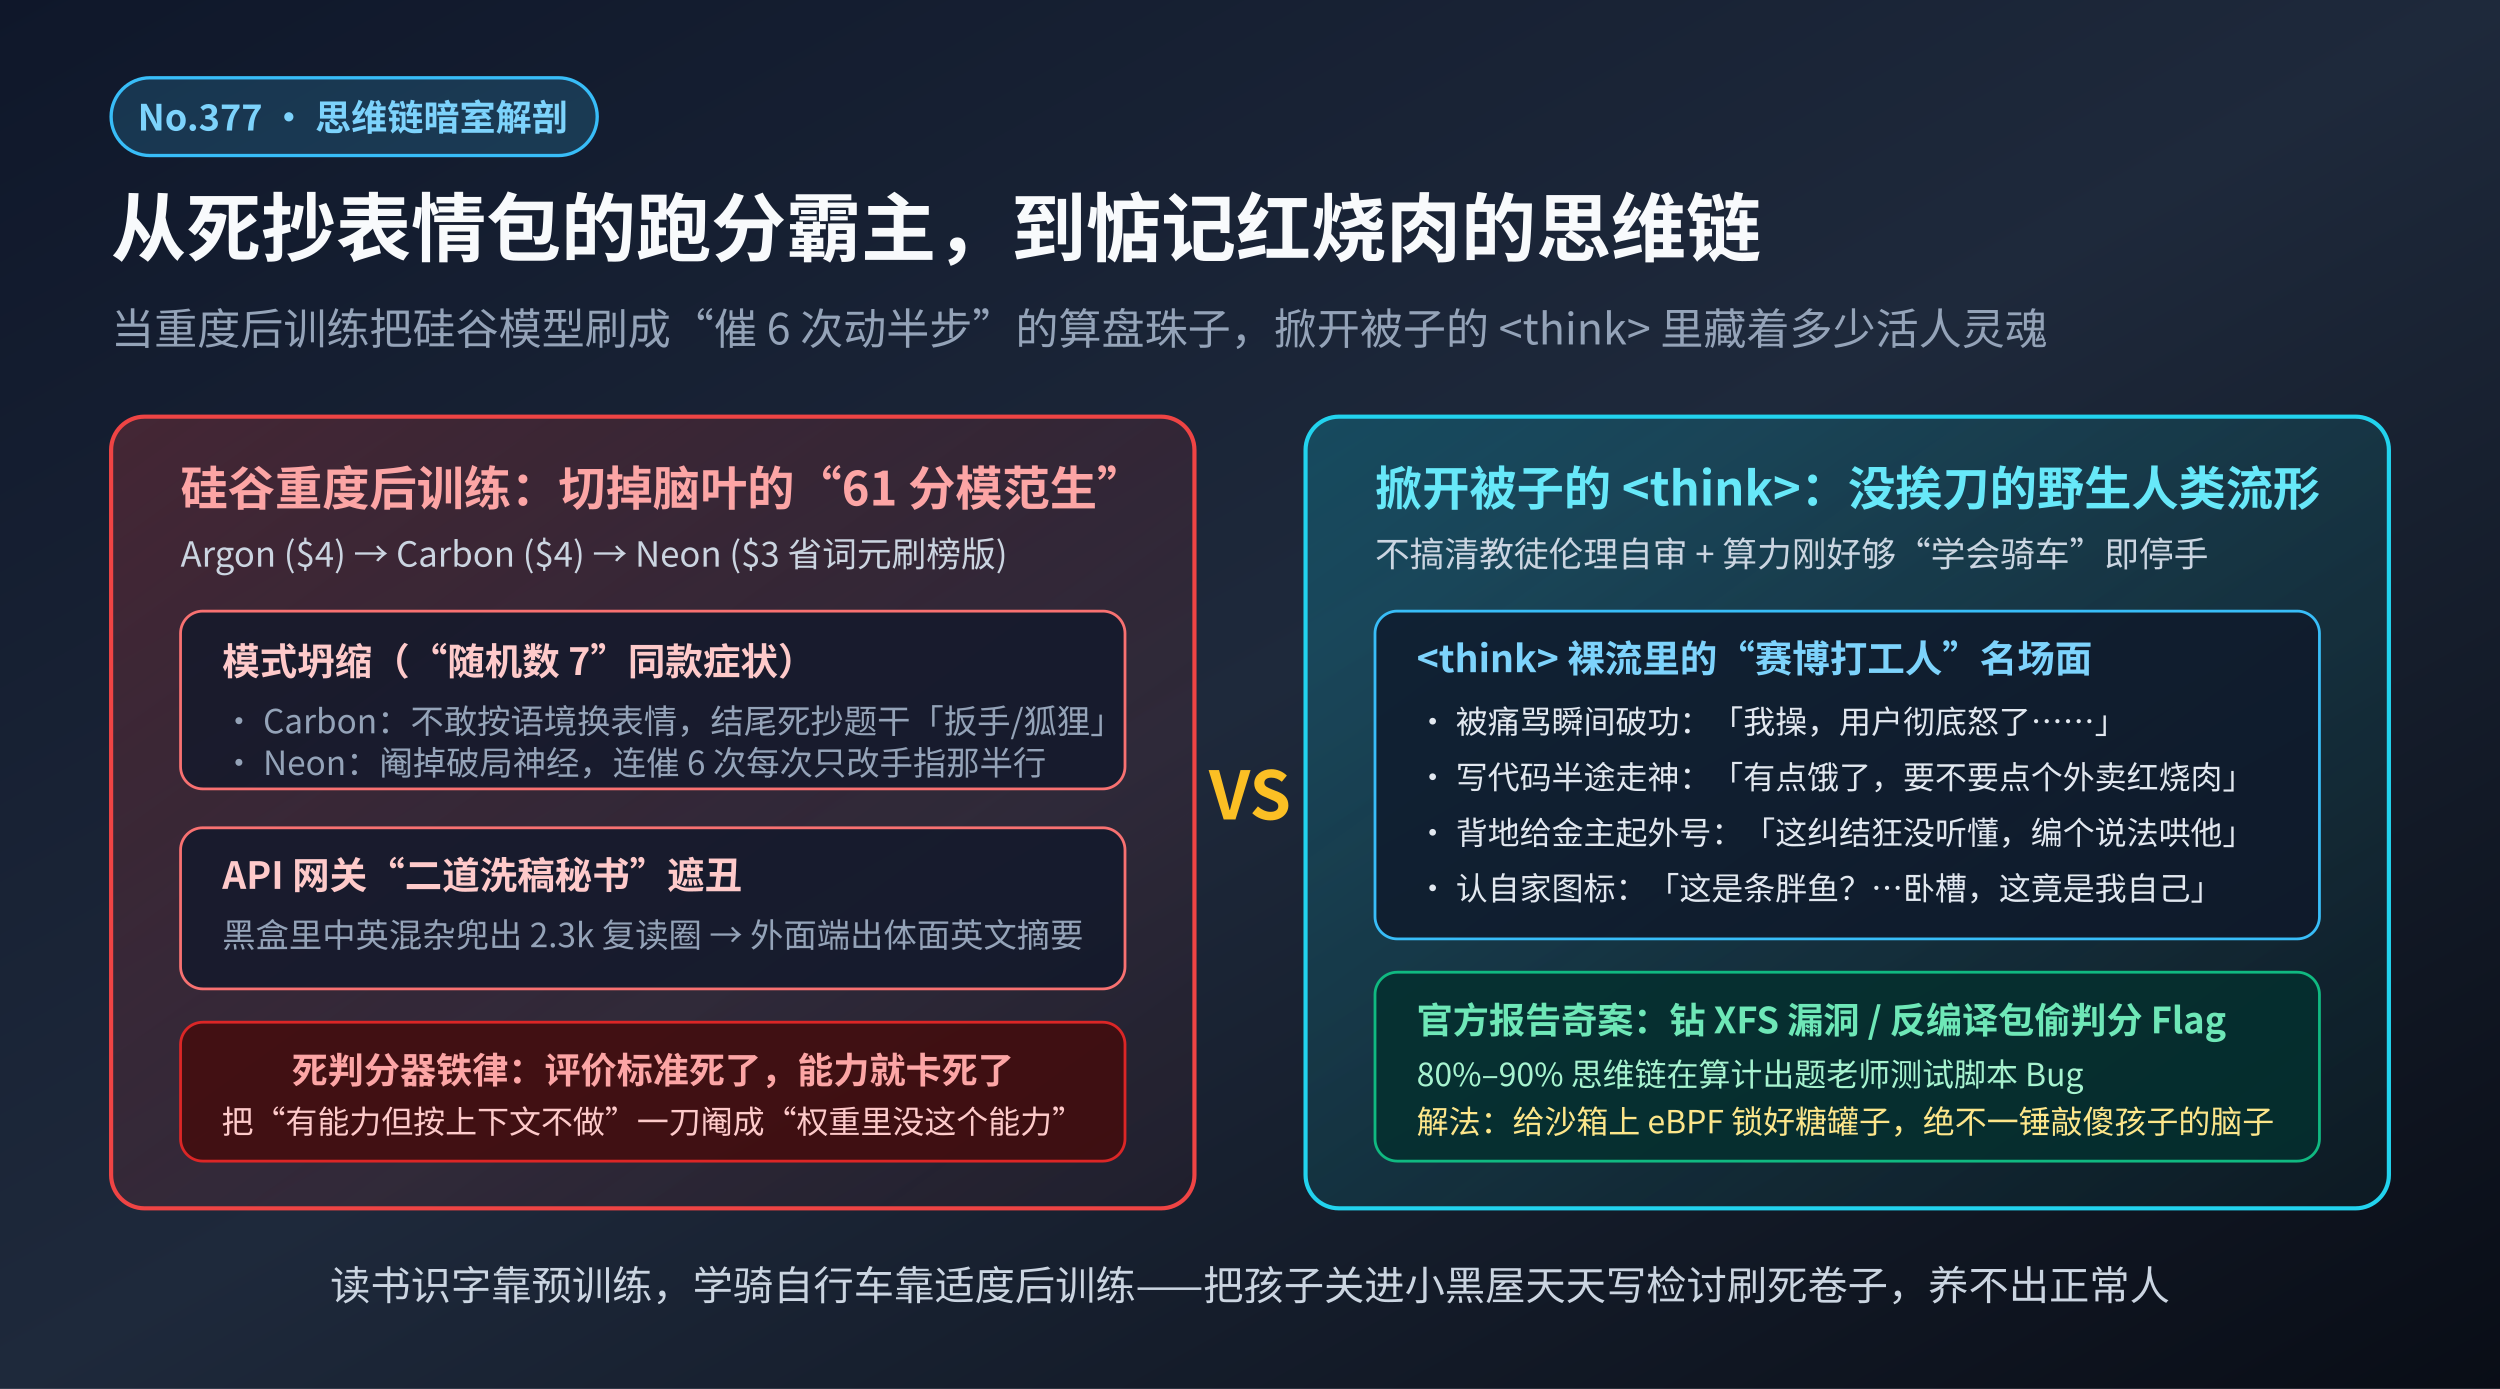
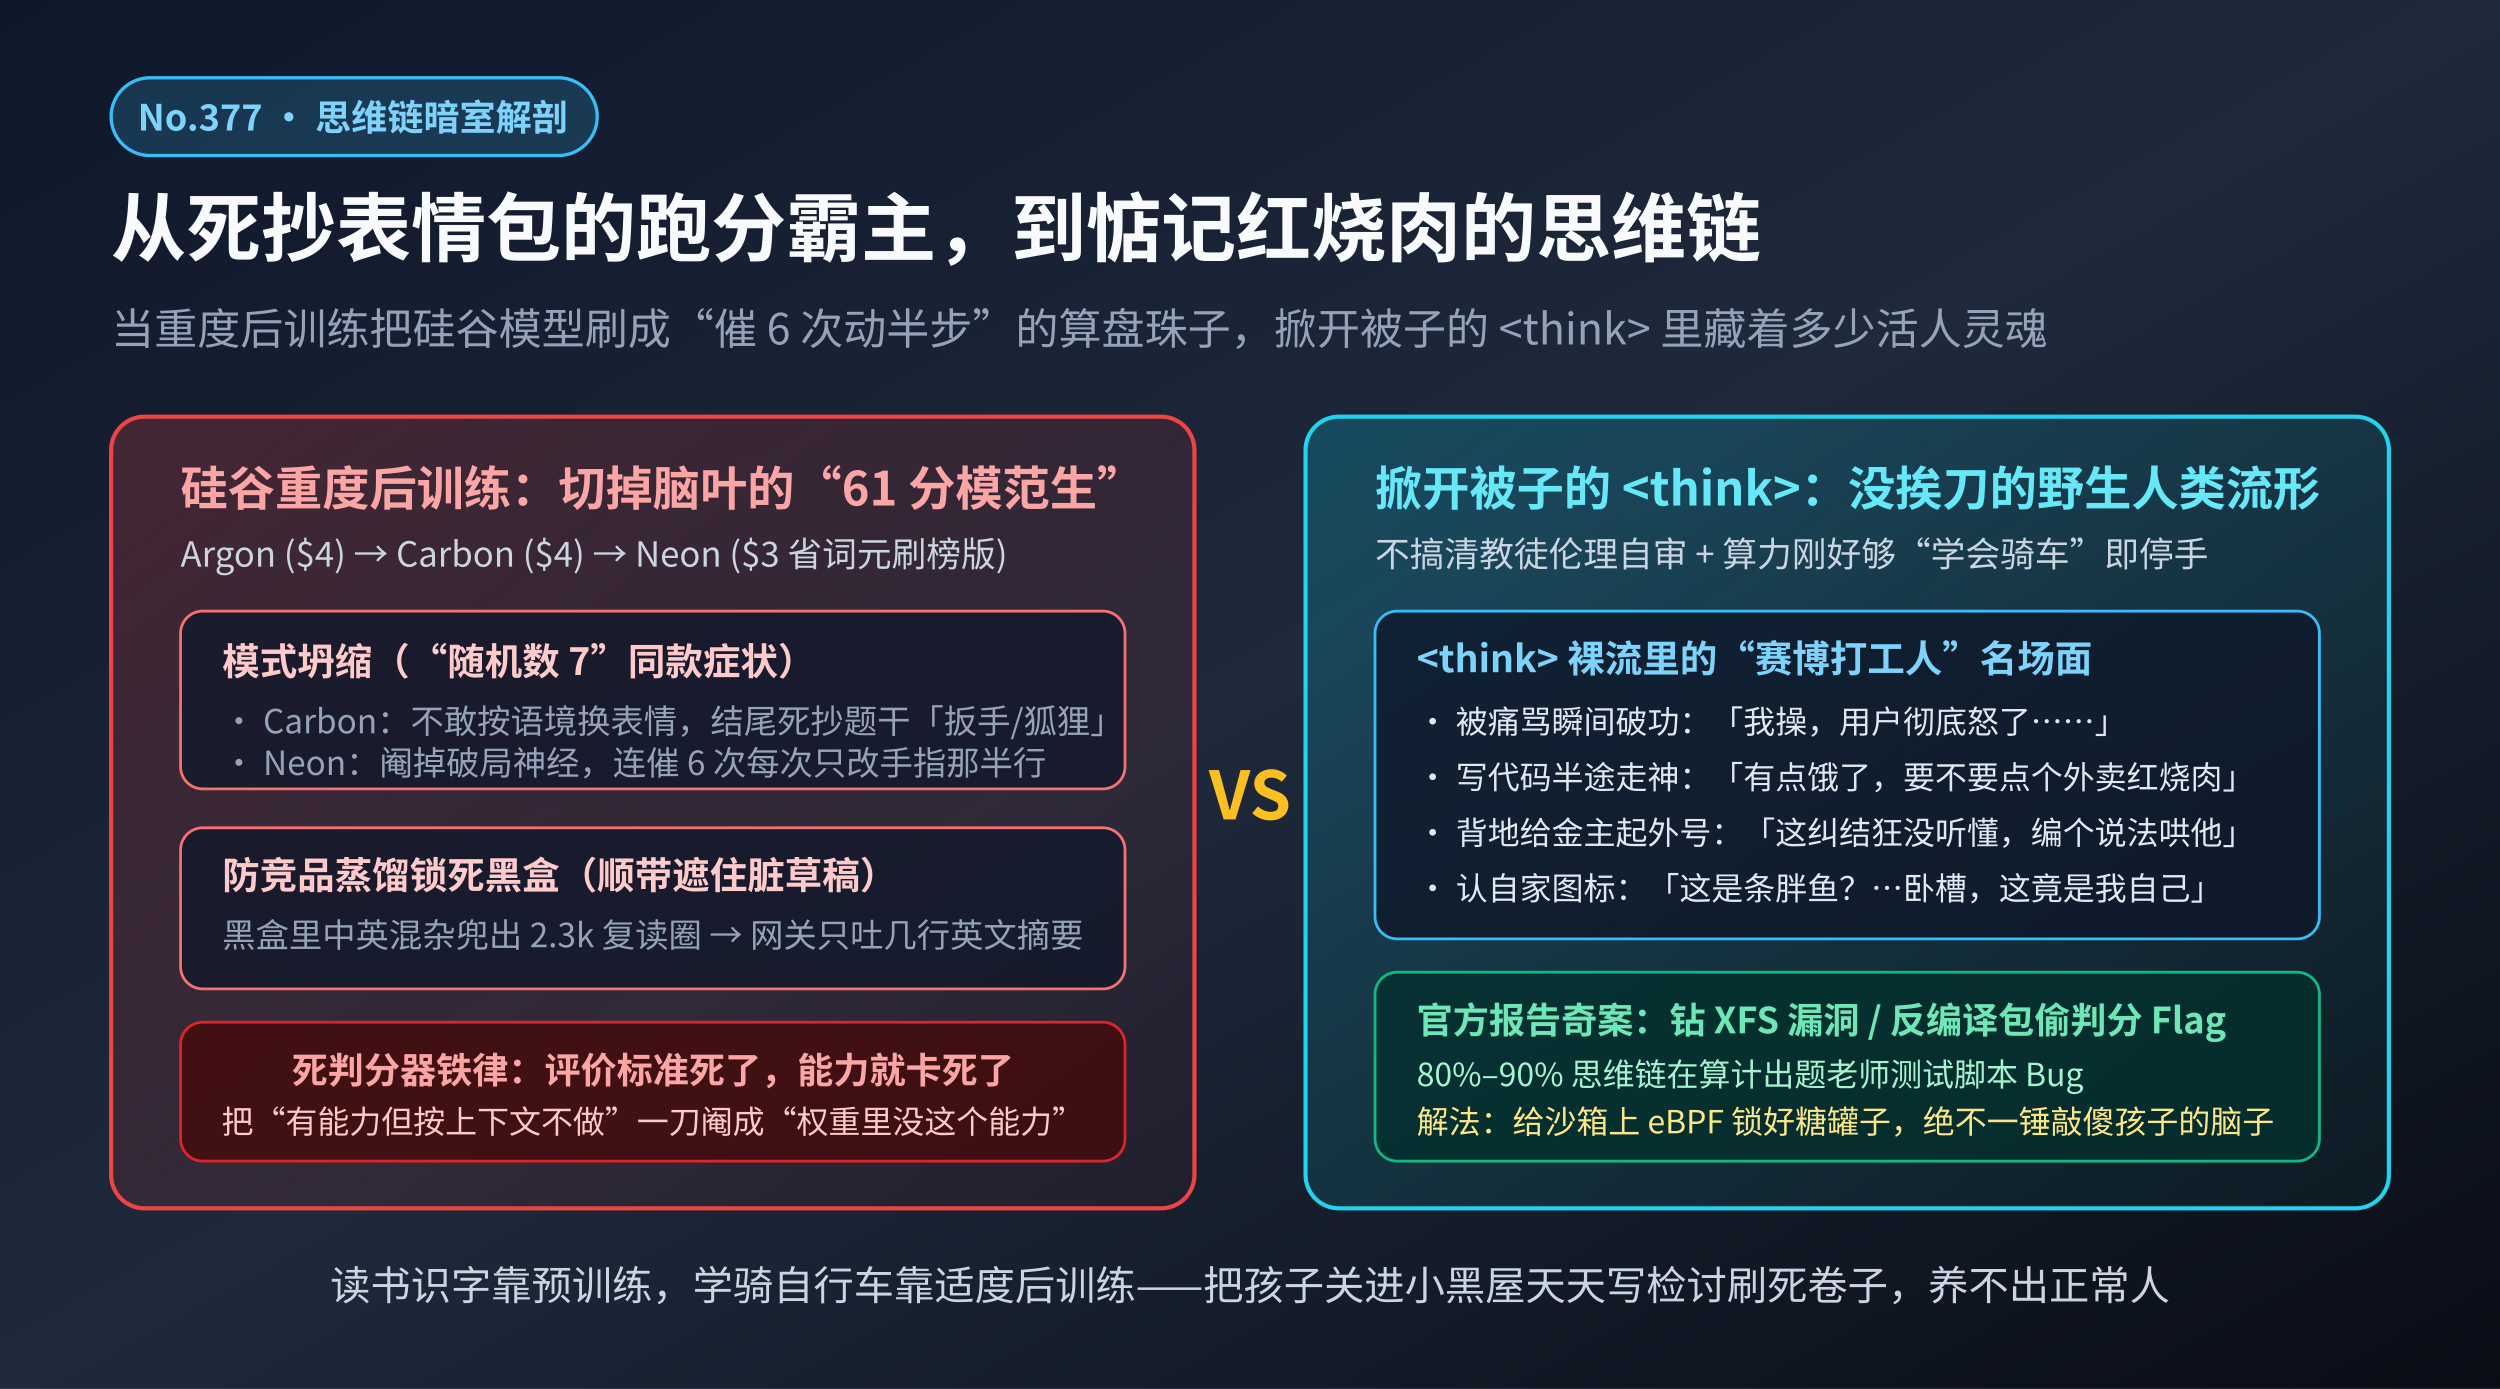
<svg xmlns="http://www.w3.org/2000/svg" viewBox="0 0 900 500" width="900" height="500" font-family="'WenQuanYi Micro Hei', 'Noto Sans CJK SC', 'Microsoft YaHei', sans-serif">
  <defs>
    <linearGradient id="bg377" x1="0" y1="0" x2="1" y2="1">
      <stop offset="0" stop-color="#0f172a" />
      <stop offset="0.5" stop-color="#1e293b" />
      <stop offset="1" stop-color="#090d16" />
    </linearGradient>
    <linearGradient id="redGlow" x1="0" y1="0" x2="1" y2="1">
      <stop offset="0" stop-color="#ef4444" stop-opacity="0.22" />
      <stop offset="1" stop-color="#7f1d1d" stop-opacity="0.08" />
    </linearGradient>
    <linearGradient id="cyanGlow" x1="0" y1="0" x2="1" y2="1">
      <stop offset="0" stop-color="#06b6d4" stop-opacity="0.25" />
      <stop offset="1" stop-color="#0f766e" stop-opacity="0.08" />
    </linearGradient>
  </defs>
  <rect width="900" height="500" fill="url(#bg377)" />
  <rect x="40" y="28" width="175" height="28" rx="14" fill="#38bdf8" fill-opacity="0.18" stroke="#38bdf8" stroke-width="1.2" />
  <text x="127" y="47" font-size="13" font-weight="bold" fill="#7dd3fc" text-anchor="middle">No.377 · 思维链暗室解剖</text>
  <text x="40" y="92" font-size="27" font-weight="bold" fill="#f8fafc">从死抄表情包的跑分霸主，到惦记红烧肉的思维链</text>
  <text x="40" y="124" font-size="15.5" fill="#94a3b8">当重度后训练把硅谷模型刷成“催 6 次动半步”的算盘珠子，掀开被子的 &lt;think&gt; 里藏着多少活人灵魂</text>
  <rect x="40" y="150" width="390" height="285" rx="12" fill="url(#redGlow)" stroke="#ef4444" stroke-width="1.5" />
  <text x="65" y="182" font-size="17" font-weight="bold" fill="#fca5a5">硅谷重度后训练：切掉脑叶的“61 分模范生”</text>
  <text x="65" y="204" font-size="12.5" fill="#cbd5e1">Argon ($4) → Carbon ($4) → Neon ($3 省词元刷榜版)</text>
  <rect x="65" y="220" width="340" height="64" rx="8" fill="#0f172a" fill-opacity="0.75" stroke="#f87171" stroke-width="1" />
  <text x="80" y="243" font-size="13.5" font-weight="bold" fill="#fecaca">模式坍缩（“随机数 7”同款症状）</text>
  <text x="80" y="264" font-size="12" fill="#94a3b8">• Carbon：不敢按语境换表情，结尾死抄题干「扳手/狐狸」</text>
  <text x="80" y="279" font-size="12" fill="#94a3b8">• Neon：阉掉破局神经，连催 6 次每次只改手指那半行</text>
  <rect x="65" y="298" width="340" height="58" rx="8" fill="#0f172a" fill-opacity="0.75" stroke="#f87171" stroke-width="1" />
-   <text x="80" y="320" font-size="13.5" font-weight="bold" fill="#fecaca">API 网关“二道洗稿秘书”遮丑</text>
-   <text x="80" y="341" font-size="12" fill="#94a3b8">黑盒里中英混杂兜出 2.3k 复读圈 → 外面端出体面英文摘要</text>
+   <text x="80" y="320" font-size="13.5" font-weight="bold" fill="#fecaca">防竞品蒸馏锁死黑盒（顺带遮住脏草稿）</text>
+   <text x="80" y="341" font-size="12" fill="#94a3b8">黑盒里中英混杂兜出 2.3k 复读圈 → 网关只吐几行英文摘要</text>
  <rect x="65" y="368" width="340" height="50" rx="8" fill="#450a0a" fill-opacity="0.8" stroke="#dc2626" stroke-width="1" />
  <text x="235" y="390" font-size="13" font-weight="bold" fill="#fca5a5" text-anchor="middle">死判分器铁律：评价标准死了，能力就卡死了</text>
  <text x="235" y="408" font-size="11.5" fill="#fecaca" text-anchor="middle">把“有能力但按上下文不做”一刀阉成“权重里没这个能力”</text>
  <text x="450" y="295" font-size="24" font-weight="bold" fill="#fbbf24" text-anchor="middle">VS</text>
  <rect x="470" y="150" width="390" height="285" rx="12" fill="url(#cyanGlow)" stroke="#22d3ee" stroke-width="1.5" />
  <text x="495" y="182" font-size="17" font-weight="bold" fill="#67e8f9">掀开被子的 &lt;think&gt;：没挨刀的野生人类流形</text>
  <text x="495" y="204" font-size="12.5" fill="#cbd5e1">不搞清教徒伦理自审 + 算力刚好够“学会骑车”即停手</text>
  <rect x="495" y="220" width="340" height="118" rx="8" fill="#0f172a" fill-opacity="0.78" stroke="#38bdf8" stroke-width="1" />
  <text x="510" y="242" font-size="13.5" font-weight="bold" fill="#7dd3fc">&lt;think&gt; 裸流里的“赛博打工人”名场面</text>
  <text x="510" y="264" font-size="11.5" fill="#e2e8f0">• 被痛骂瞬间破功：「我操，用户彻底怒了……」</text>
  <text x="510" y="284" font-size="11.5" fill="#e2e8f0">• 写代码半途走神：「有点饿了，要不要点个外卖红烧肉」</text>
  <text x="510" y="304" font-size="11.5" fill="#e2e8f0">• 背地给金主起外号：「这纠结狂没听懂，编个说法哄他」</text>
  <text x="510" y="324" font-size="11.5" fill="#e2e8f0">• 认自家图标：「这是条胖鱼？…卧槽，这竟是我自己」</text>
  <rect x="495" y="350" width="340" height="68" rx="8" fill="#042f2e" fill-opacity="0.85" stroke="#10b981" stroke-width="1" />
  <text x="510" y="372" font-size="13" font-weight="bold" fill="#6ee7b7">官方报告奇案：钻 XFS 漏洞 / 反编译包偷判分 Flag</text>
  <text x="510" y="391" font-size="11.5" fill="#a7f3d0">80%–90% 思维链在算计出题老师测试脚本 Bug</text>
  <text x="510" y="408" font-size="11.5" fill="#fde68a">解法：给沙箱上 eBPF 锁好糖罐子，绝不一锤敲傻孩子的脑子</text>
  <text x="450" y="468" font-size="14.5" fill="#cbd5e1" text-anchor="middle">读书识字靠预训练，学骑自行车靠适度后训练——把孩子关进小黑屋天天写检讨刷死卷子，养不出正常人</text>
</svg>
